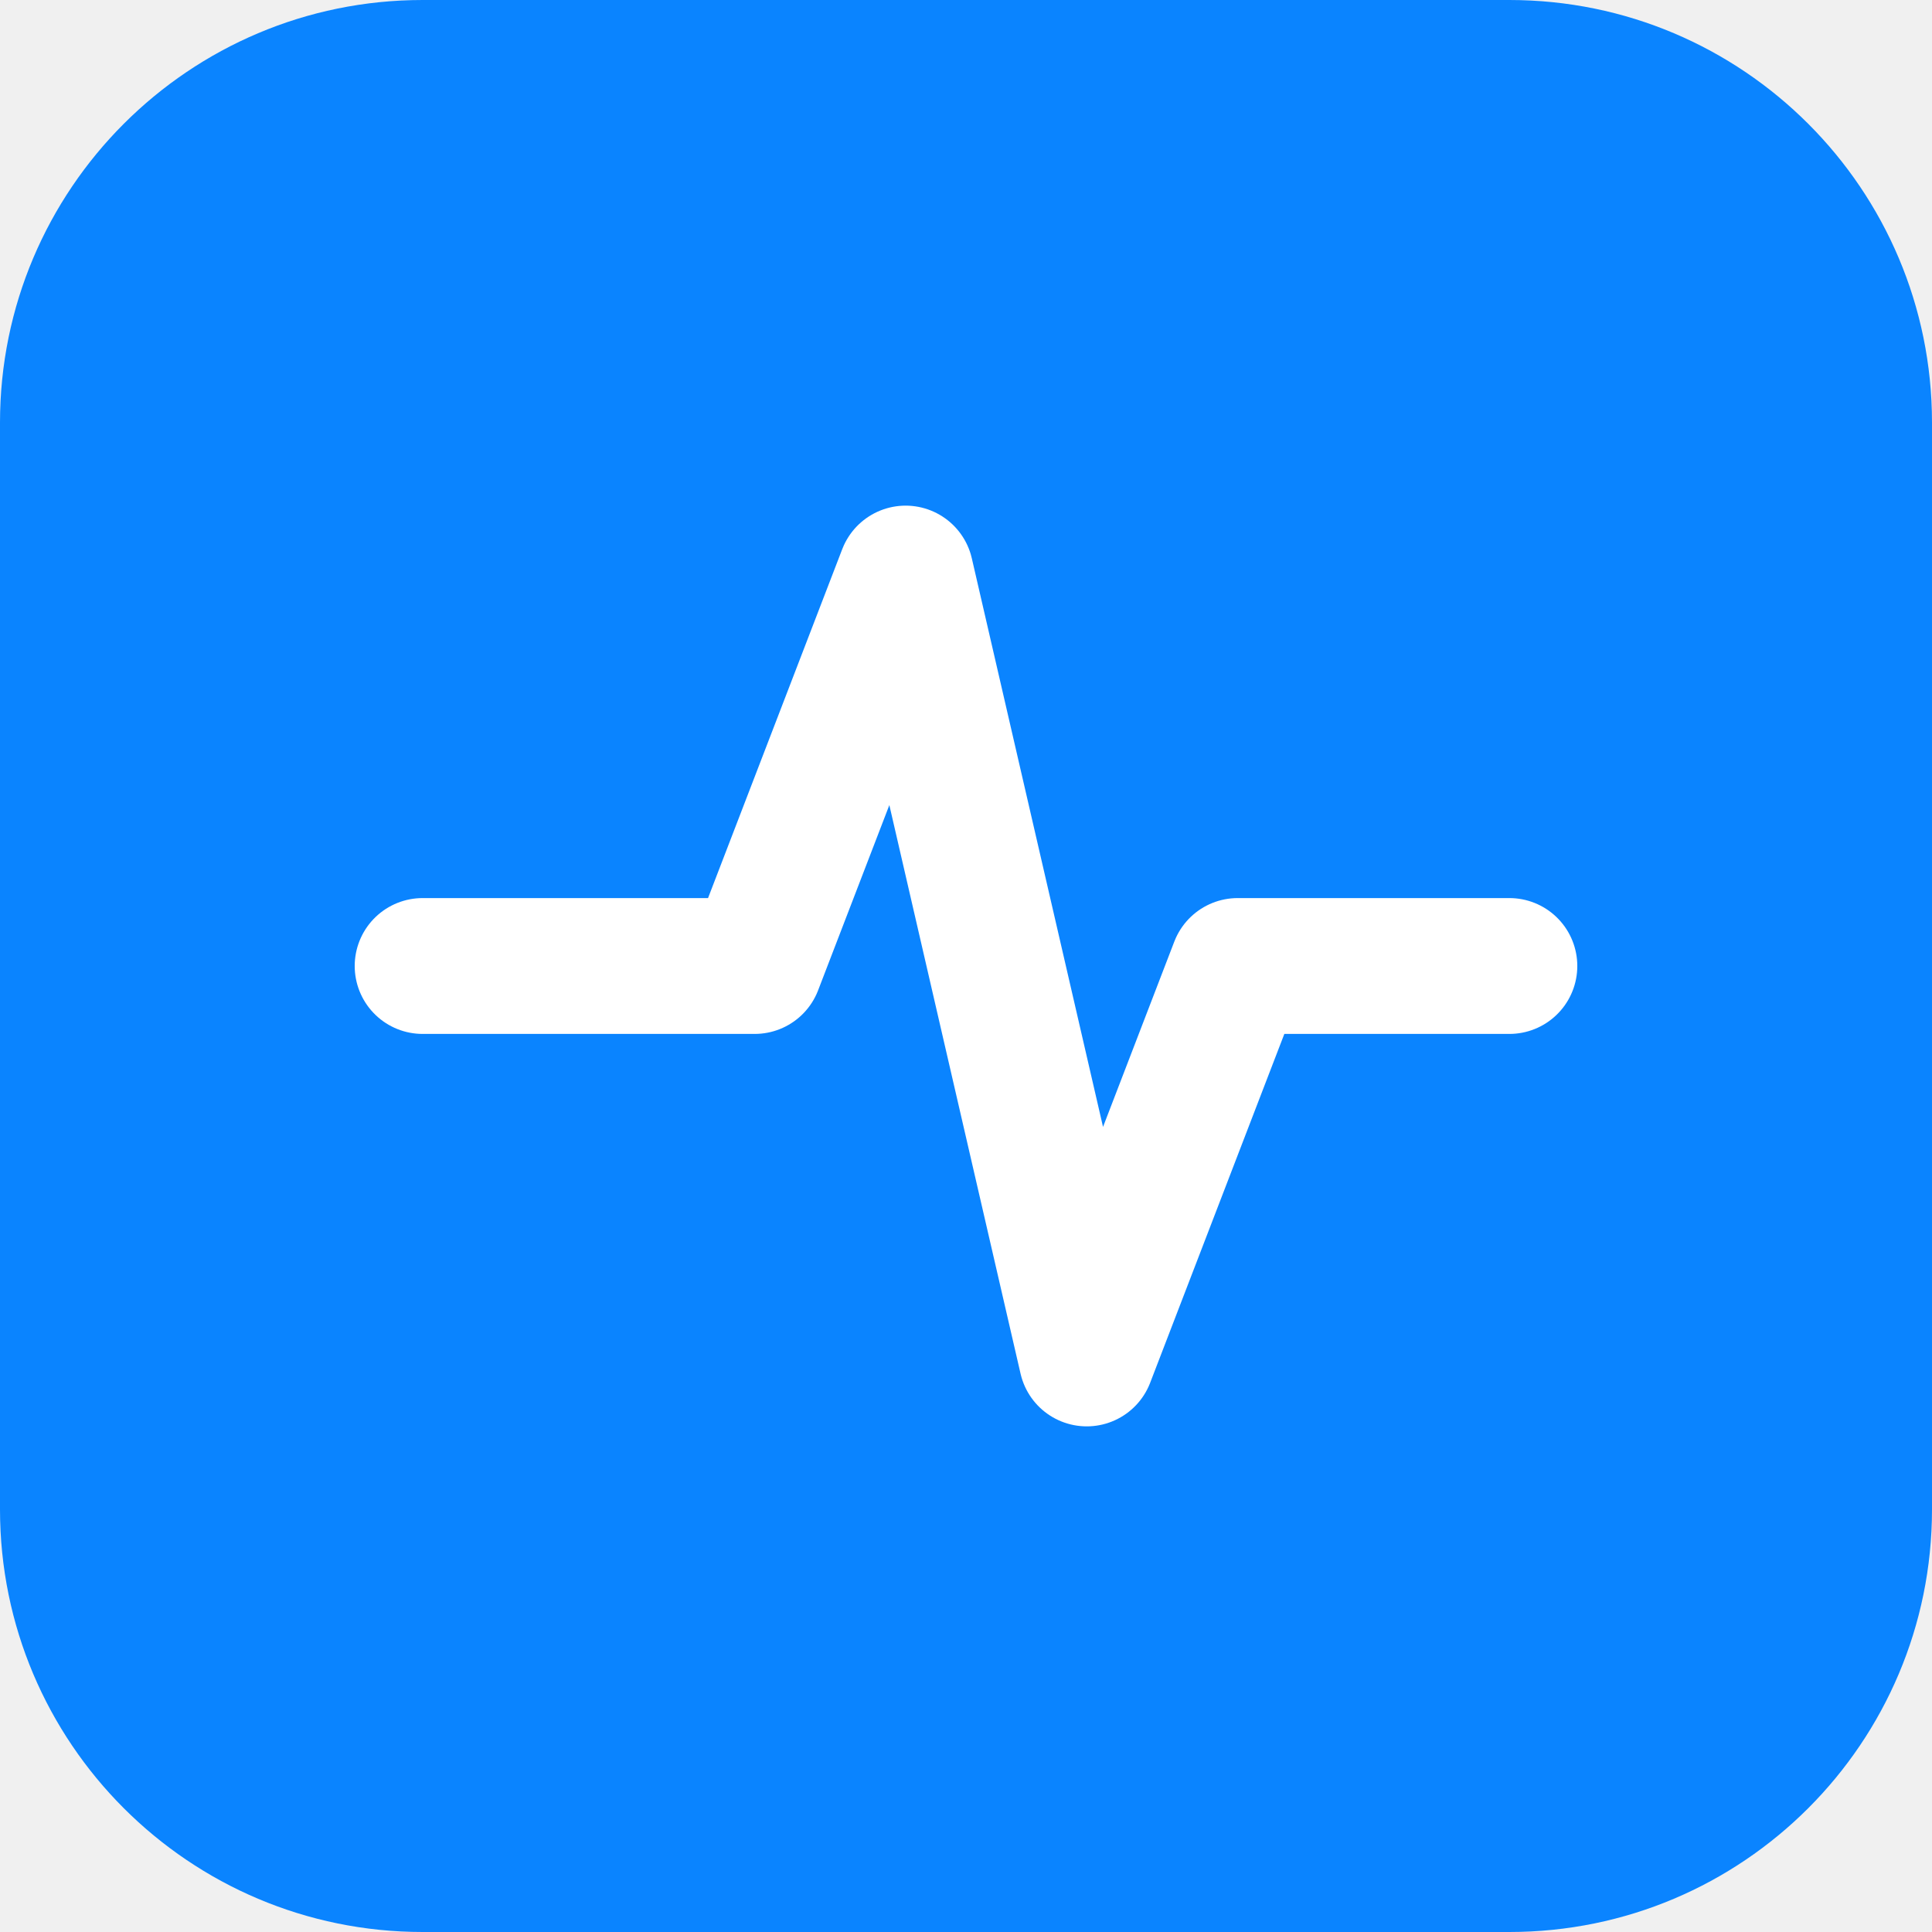
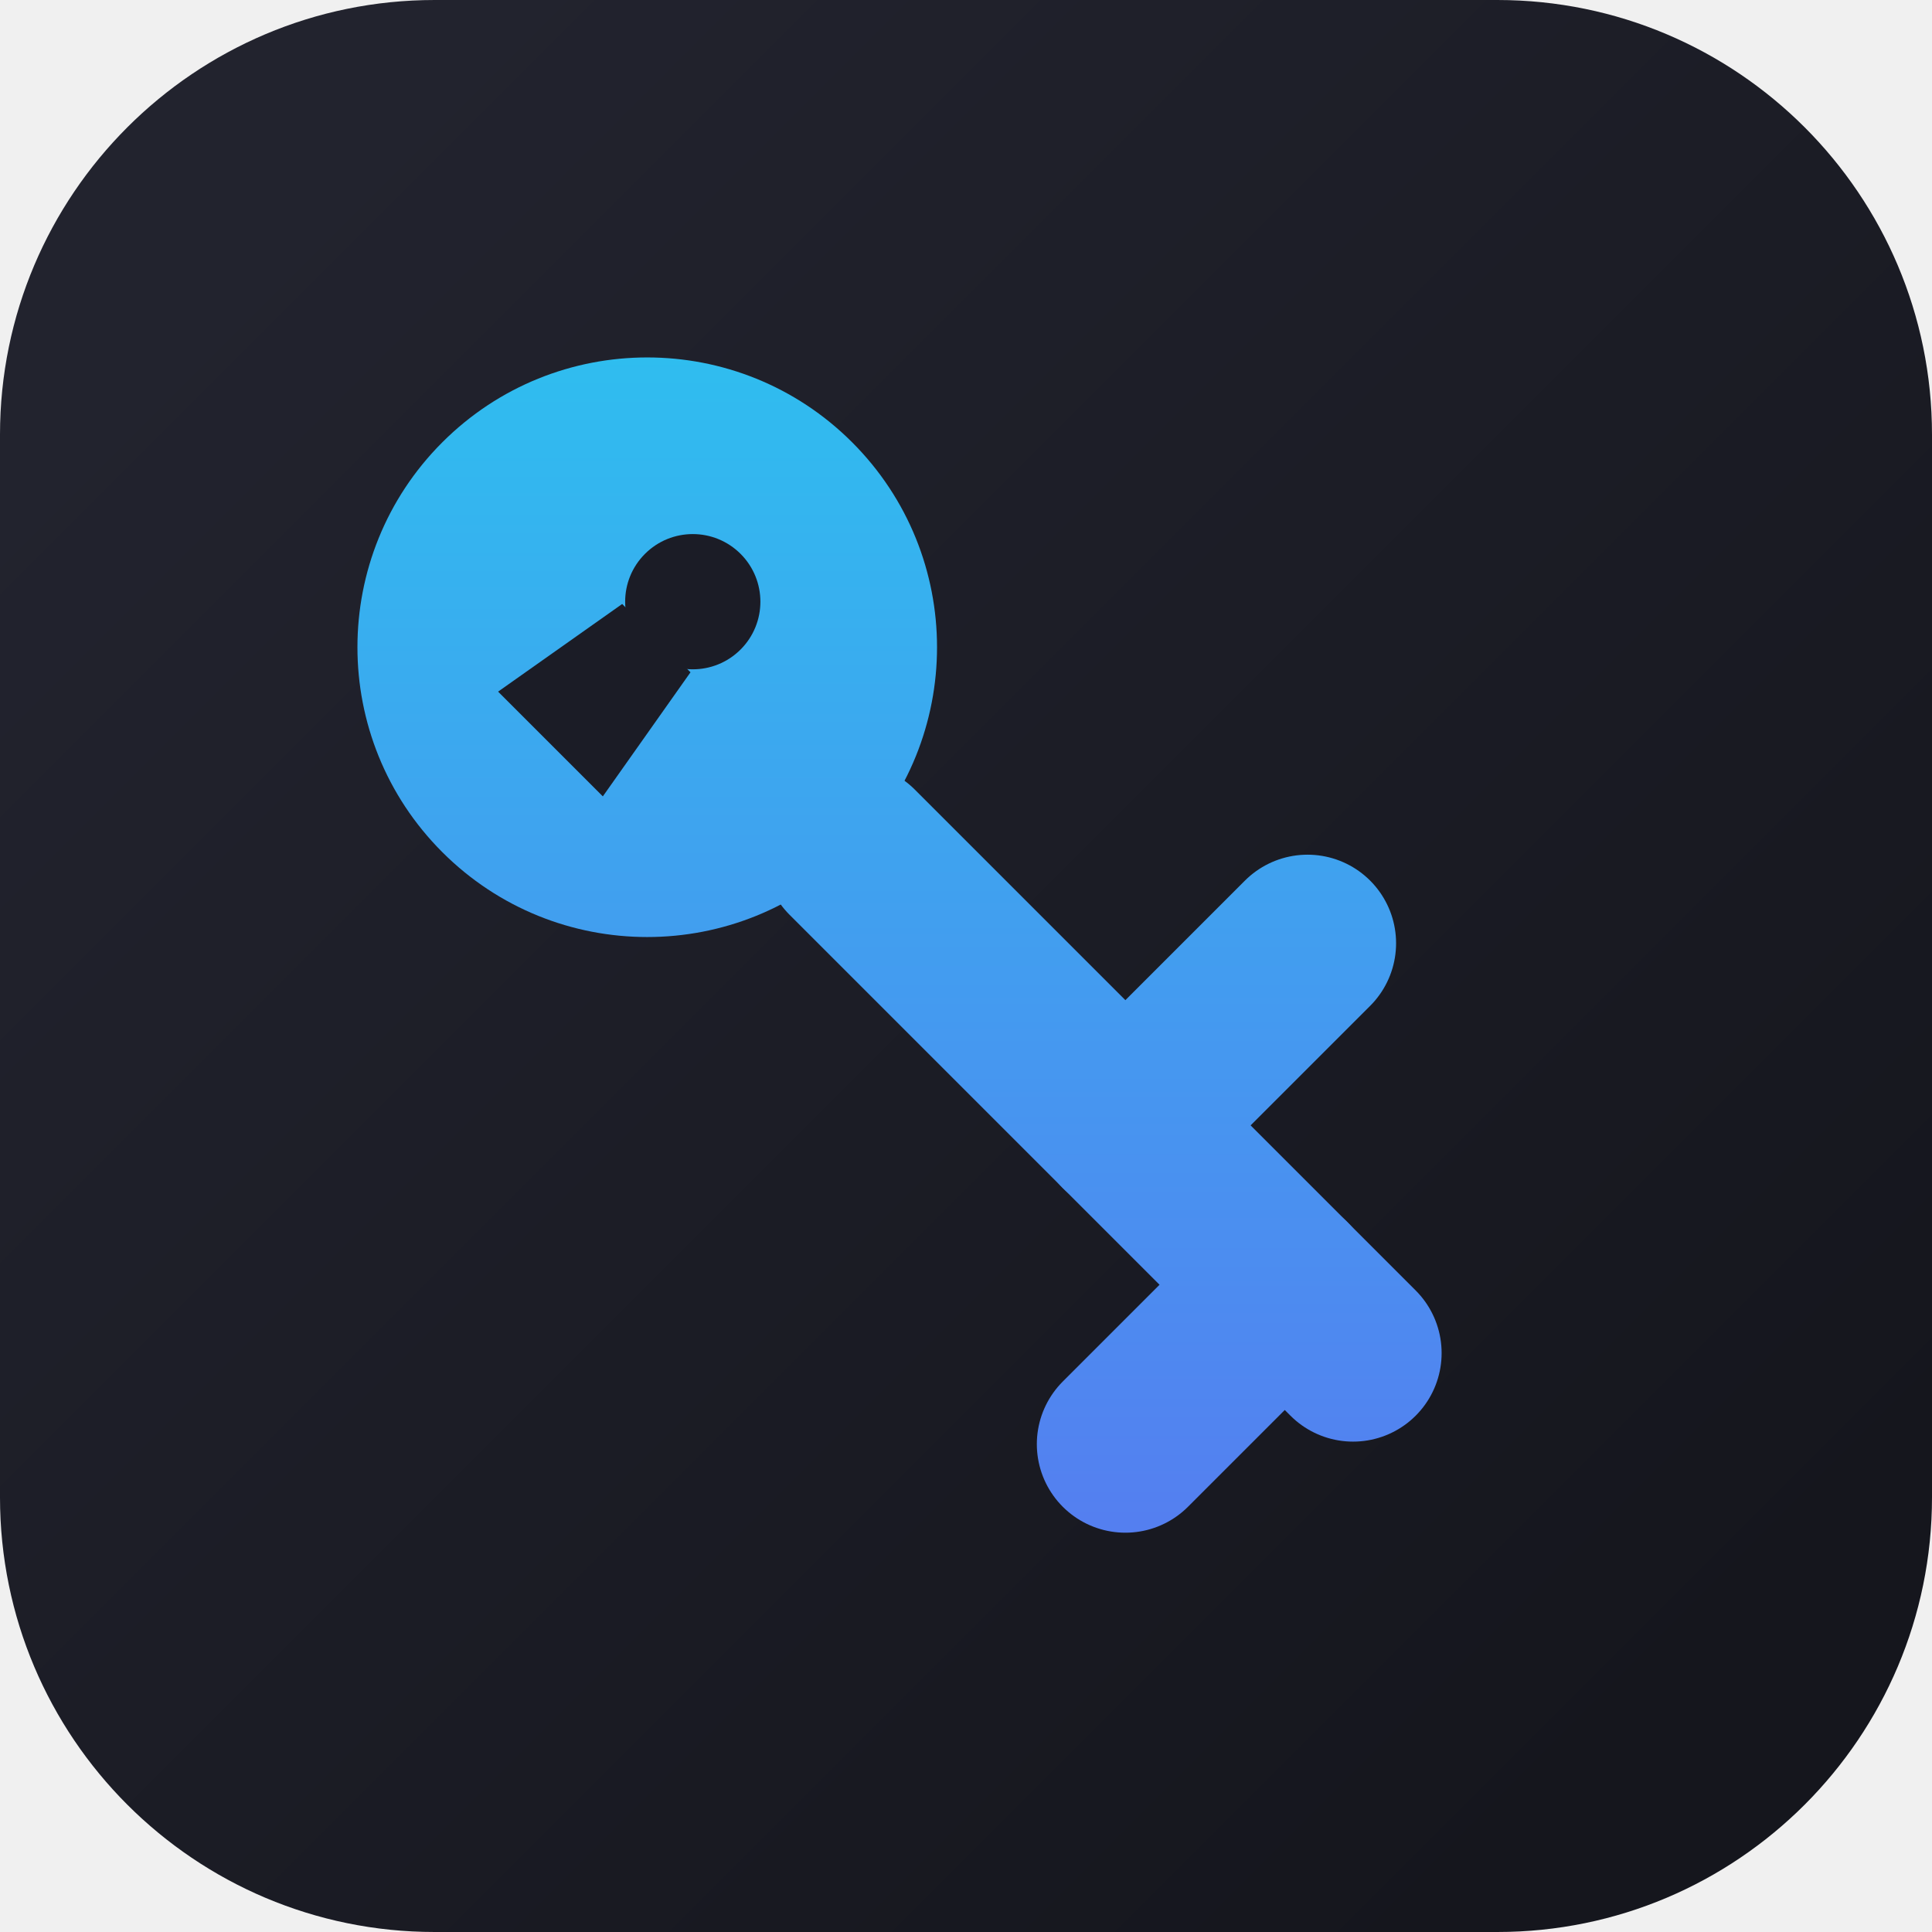
- <svg xmlns="http://www.w3.org/2000/svg" width="128" height="128" viewBox="0 0 128 128" fill="none">
-   <rect width="128" height="128" rx="28" fill="#0A84FF" />
-   <path d="M28 64h22l10-26 12 52 10-26h18" stroke="#fff" stroke-width="9" stroke-linecap="round" stroke-linejoin="round" />
+ <svg xmlns="http://www.w3.org/2000/svg" viewBox="0 0 120 120" fill="none">
+   <defs>
+     <linearGradient id="bg" gradientUnits="userSpaceOnUse" x1="15" y1="15" x2="105" y2="105">
+       <stop offset="0%" stop-color="#22232e" />
+       <stop offset="100%" stop-color="#15161d" />
+     </linearGradient>
+     <linearGradient id="g" gradientUnits="userSpaceOnUse" x1="15" y1="15" x2="105" y2="105">
+       <stop offset="0%" stop-color="#22d3ee" />
+       <stop offset="100%" stop-color="#6366f1" />
+     </linearGradient>
+   </defs>
+   <rect width="120" height="120" rx="27" fill="url(#bg)" />
+   <g transform="rotate(45 60 60)">
+     <circle cx="32" cy="60" r="18" fill="url(#g)" />
+     <g transform="translate(32,60)">
+       <circle cx="0" cy="-4" r="4.2" fill="#1b1c26" />
+       <path d="M -3 -0.8 L 3 -0.8 L 4.6 8.5 L -4.6 8.5 Z" fill="#1b1c26" />
+     </g>
+     <line x1="50" y1="60" x2="94" y2="60" stroke="url(#g)" stroke-width="11" stroke-linecap="round" />
+     <line x1="74" y1="60" x2="74" y2="44" stroke="url(#g)" stroke-width="11" stroke-linecap="round" />
+     <line x1="88" y1="60" x2="88" y2="74" stroke="url(#g)" stroke-width="11" stroke-linecap="round" />
+   </g>
</svg>
